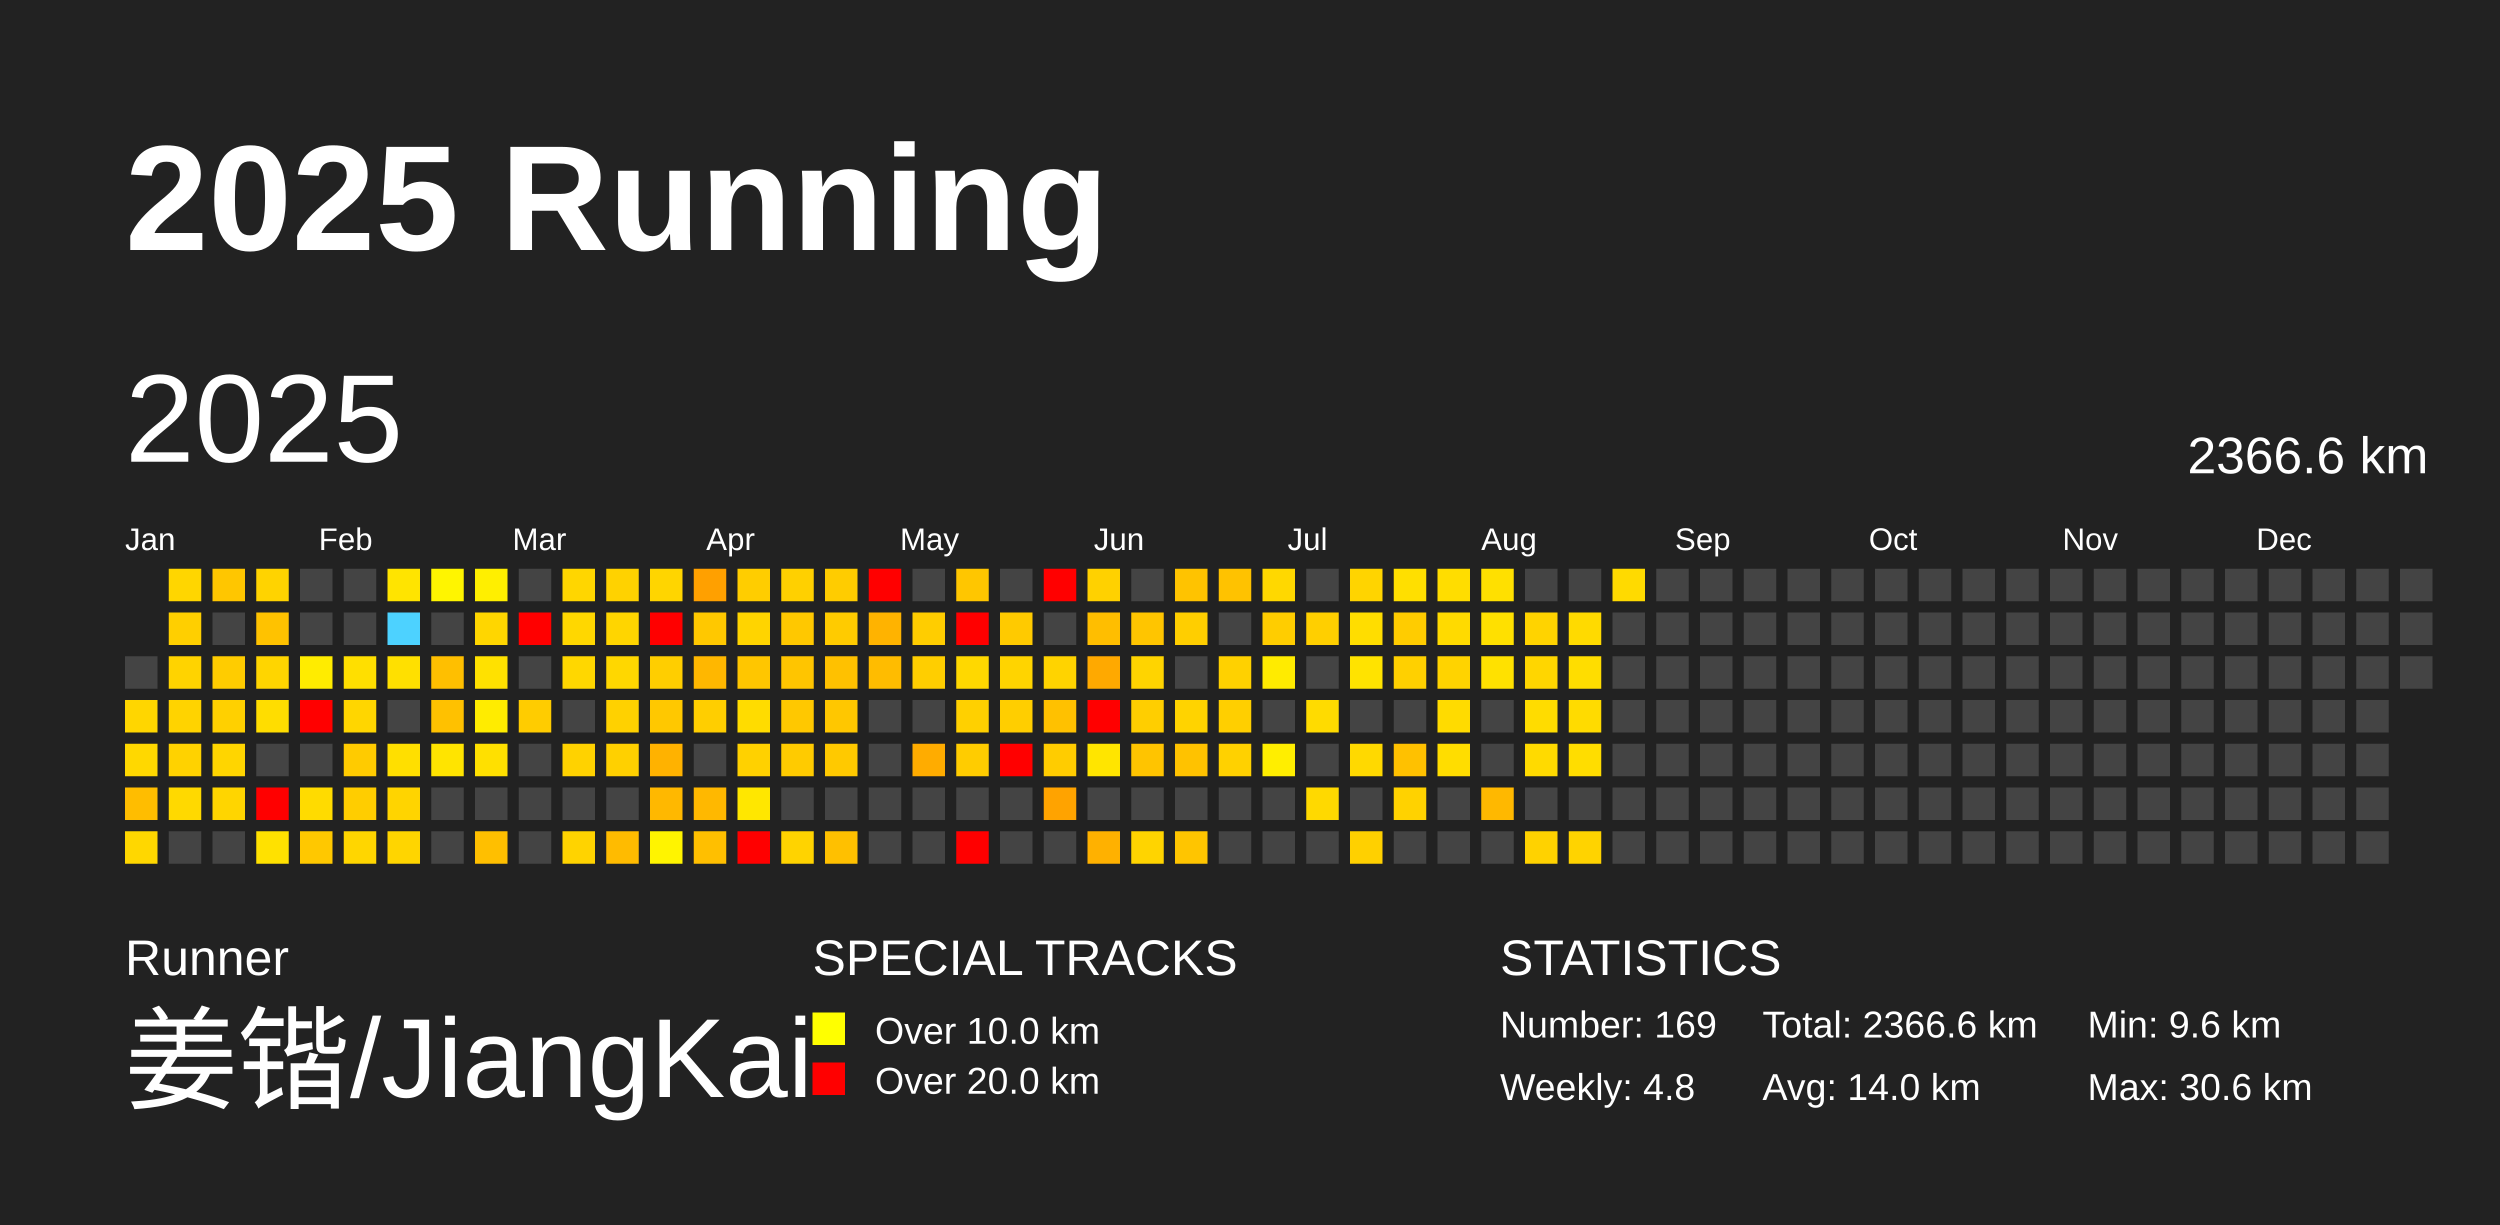
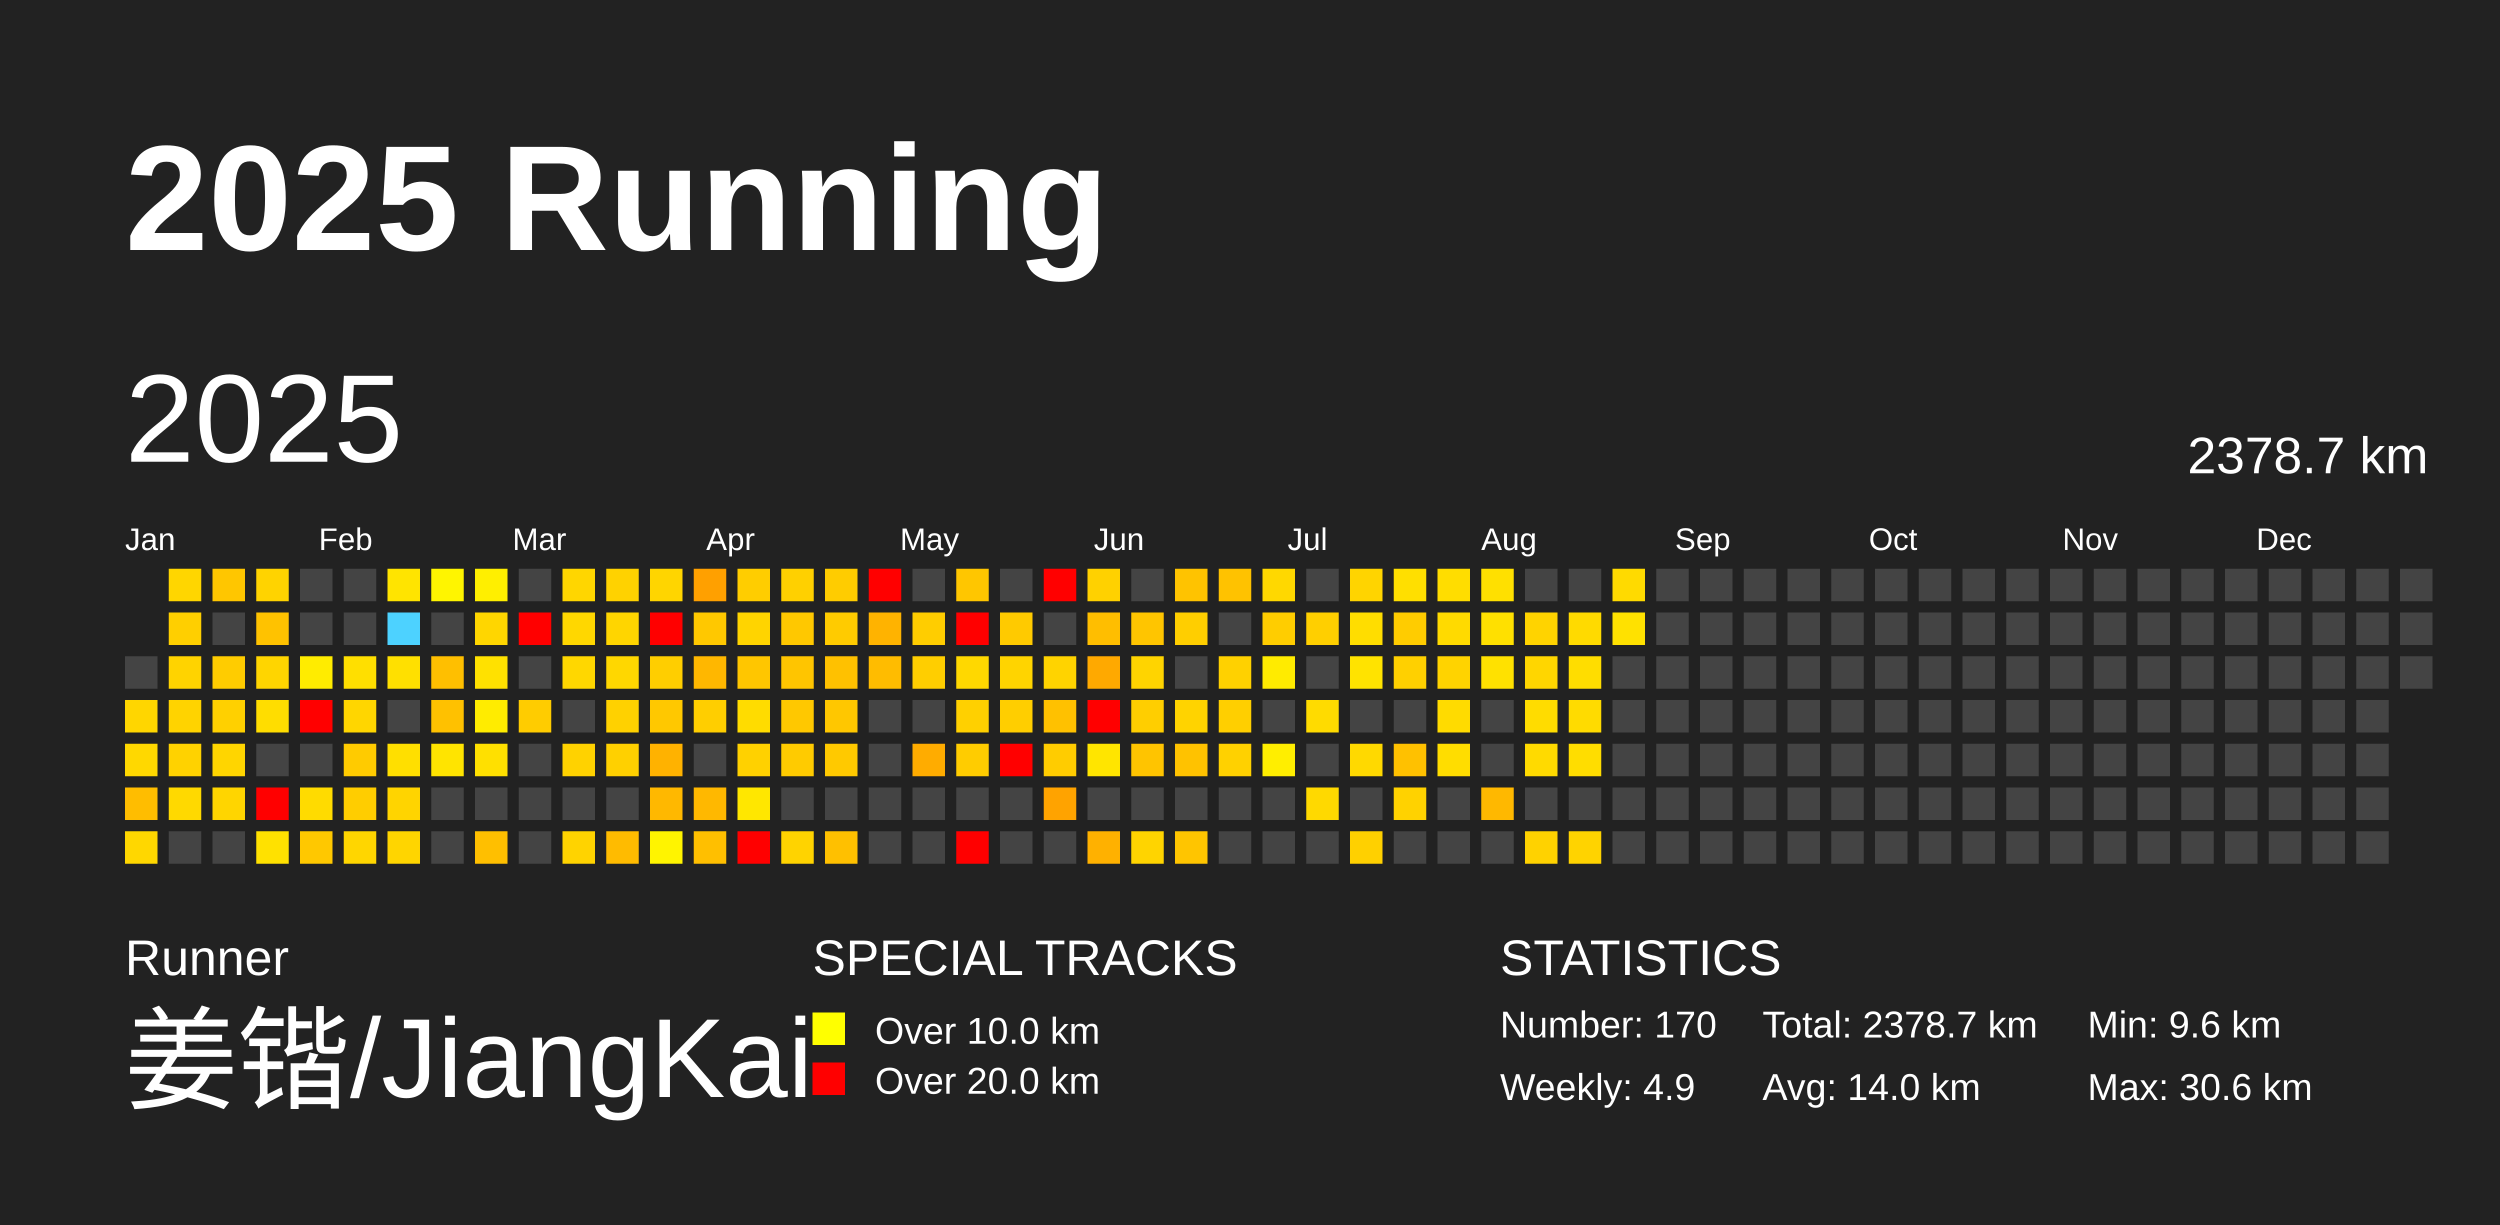
<svg xmlns="http://www.w3.org/2000/svg" baseProfile="full" height="98mm" version="1.1" viewBox="0,0,200,98" width="200mm">
  <defs />
  <rect fill="#222222" height="98" width="200" x="0" y="0" />
  <text fill="#FFFFFF" style="font-size:12px; font-family:Arial; font-weight:bold;" x="10" y="20">2025 Running</text>
  <text fill="#FFFFFF" style="font-size:4px; font-family:Arial" x="10" y="78">Runner</text>
  <text fill="#FFFFFF" style="font-size:9px; font-family:Arial" x="10" y="88">姜锴/JiangKai</text>
  <text fill="#FFFFFF" style="font-size:4px; font-family:Arial" x="65" y="78">SPECIAL TRACKS</text>
  <rect fill="yellow" height="2.6" width="2.6" x="65" y="81" />
  <text fill="#FFFFFF" style="font-size:3px; font-family:Arial" x="70" y="83.5">Over 10.0 km</text>
  <rect fill="red" height="2.6" width="2.6" x="65" y="85" />
  <text fill="#FFFFFF" style="font-size:3px; font-family:Arial" x="70" y="87.5">Over 20.0 km</text>
  <text fill="#FFFFFF" style="font-size:4px; font-family:Arial" x="120" y="78">STATISTICS</text>
-   <text fill="#FFFFFF" style="font-size:3px; font-family:Arial" x="120" y="83">Number: 169</text>
-   <text fill="#FFFFFF" style="font-size:3px; font-family:Arial" x="120" y="88">Weekly: 4.8</text>
-   <text fill="#FFFFFF" style="font-size:3px; font-family:Arial" x="141" y="83">Total: 2366.6 km</text>
+   <text fill="#FFFFFF" style="font-size:3px; font-family:Arial" x="120" y="83">Number: 170</text>
+   <text fill="#FFFFFF" style="font-size:3px; font-family:Arial" x="120" y="88">Weekly: 4.9</text>
+   <text fill="#FFFFFF" style="font-size:3px; font-family:Arial" x="141" y="83">Total: 2378.7 km</text>
  <text fill="#FFFFFF" style="font-size:3px; font-family:Arial" x="141" y="88">Avg: 14.0 km</text>
  <text fill="#FFFFFF" style="font-size:3px; font-family:Arial" x="167" y="83">Min: 9.6 km</text>
  <text fill="#FFFFFF" style="font-size:3px; font-family:Arial" x="167" y="88">Max: 30.6 km</text>
  <text dominant-baseline="hanging" fill="#FFFFFF" style="font-size:10.0px; font-family:Arial;" x="10" y="30">2025</text>
-   <text dominant-baseline="hanging" fill="#FFFFFF" style="font-size:4.125px; font-family:Arial;" x="175" y="35">2366.6 km</text>
+   <text dominant-baseline="hanging" fill="#FFFFFF" style="font-size:4.125px; font-family:Arial;" x="175" y="35">2378.7 km</text>
  <text fill="#FFFFFF" style="font-size:2.5px; font-family:Arial" x="10.0" y="44">Jan</text>
  <text fill="#FFFFFF" style="font-size:2.5px; font-family:Arial" x="25.5" y="44">Feb</text>
  <text fill="#FFFFFF" style="font-size:2.5px; font-family:Arial" x="41.0" y="44">Mar</text>
  <text fill="#FFFFFF" style="font-size:2.5px; font-family:Arial" x="56.5" y="44">Apr</text>
  <text fill="#FFFFFF" style="font-size:2.5px; font-family:Arial" x="72.0" y="44">May</text>
  <text fill="#FFFFFF" style="font-size:2.5px; font-family:Arial" x="87.5" y="44">Jun</text>
  <text fill="#FFFFFF" style="font-size:2.5px; font-family:Arial" x="103.0" y="44">Jul</text>
  <text fill="#FFFFFF" style="font-size:2.5px; font-family:Arial" x="118.5" y="44">Aug</text>
  <text fill="#FFFFFF" style="font-size:2.5px; font-family:Arial" x="134.0" y="44">Sep</text>
  <text fill="#FFFFFF" style="font-size:2.5px; font-family:Arial" x="149.5" y="44">Oct</text>
  <text fill="#FFFFFF" style="font-size:2.5px; font-family:Arial" x="165.0" y="44">Nov</text>
  <text fill="#FFFFFF" style="font-size:2.5px; font-family:Arial" x="180.5" y="44">Dec</text>
  <rect fill="#444444" height="2.6" width="2.6" x="10.0" y="52.5" />
  <rect fill="#ffd600" height="2.6" width="2.6" x="10.0" y="56.0" />
  <rect fill="#ffd800" height="2.6" width="2.6" x="10.0" y="59.5" />
  <rect fill="#ffbd00" height="2.6" width="2.6" x="10.0" y="63.0" />
  <rect fill="#ffd700" height="2.6" width="2.6" x="10.0" y="66.5" />
  <rect fill="#ffd600" height="2.6" width="2.6" x="13.5" y="45.5" />
  <rect fill="#ffcf00" height="2.6" width="2.6" x="13.5" y="49.0" />
  <rect fill="#ffd300" height="2.6" width="2.6" x="13.5" y="52.5" />
  <rect fill="#ffd300" height="2.6" width="2.6" x="13.5" y="56.0" />
  <rect fill="#ffd200" height="2.6" width="2.6" x="13.5" y="59.5" />
  <rect fill="#ffd900" height="2.6" width="2.6" x="13.5" y="63.0" />
  <rect fill="#444444" height="2.6" width="2.6" x="13.5" y="66.5" />
  <rect fill="#ffc600" height="2.6" width="2.6" x="17.0" y="45.5" />
  <rect fill="#444444" height="2.6" width="2.6" x="17.0" y="49.0" />
  <rect fill="#ffcc00" height="2.6" width="2.6" x="17.0" y="52.5" />
  <rect fill="#ffd000" height="2.6" width="2.6" x="17.0" y="56.0" />
  <rect fill="#ffd500" height="2.6" width="2.6" x="17.0" y="59.5" />
  <rect fill="#ffd500" height="2.6" width="2.6" x="17.0" y="63.0" />
  <rect fill="#444444" height="2.6" width="2.6" x="17.0" y="66.5" />
  <rect fill="#ffd300" height="2.6" width="2.6" x="20.5" y="45.5" />
  <rect fill="#ffc200" height="2.6" width="2.6" x="20.5" y="49.0" />
  <rect fill="#ffd500" height="2.6" width="2.6" x="20.5" y="52.5" />
  <rect fill="#ffdd00" height="2.6" width="2.6" x="20.5" y="56.0" />
  <rect fill="#444444" height="2.6" width="2.6" x="20.5" y="59.5" />
  <rect fill="red" height="2.6" width="2.6" x="20.5" y="63.0" />
  <rect fill="#ffe100" height="2.6" width="2.6" x="20.5" y="66.5" />
  <rect fill="#444444" height="2.6" width="2.6" x="24.0" y="45.5" />
  <rect fill="#444444" height="2.6" width="2.6" x="24.0" y="49.0" />
  <rect fill="#ffec00" height="2.6" width="2.6" x="24.0" y="52.5" />
  <rect fill="red" height="2.6" width="2.6" x="24.0" y="56.0" />
  <rect fill="#444444" height="2.6" width="2.6" x="24.0" y="59.5" />
  <rect fill="#ffdb00" height="2.6" width="2.6" x="24.0" y="63.0" />
  <rect fill="#ffc800" height="2.6" width="2.6" x="24.0" y="66.5" />
  <rect fill="#444444" height="2.6" width="2.6" x="27.5" y="45.5" />
  <rect fill="#444444" height="2.6" width="2.6" x="27.5" y="49.0" />
  <rect fill="#ffdf00" height="2.6" width="2.6" x="27.5" y="52.5" />
  <rect fill="#ffd600" height="2.6" width="2.6" x="27.5" y="56.0" />
  <rect fill="#ffcb00" height="2.6" width="2.6" x="27.5" y="59.5" />
  <rect fill="#ffcd00" height="2.6" width="2.6" x="27.5" y="63.0" />
  <rect fill="#ffd600" height="2.6" width="2.6" x="27.5" y="66.5" />
  <rect fill="#ffe400" height="2.6" width="2.6" x="31.0" y="45.5" />
  <rect fill="#4dd2ff" height="2.6" width="2.6" x="31.0" y="49.0" />
  <rect fill="#ffe000" height="2.6" width="2.6" x="31.0" y="52.5" />
  <rect fill="#444444" height="2.6" width="2.6" x="31.0" y="56.0" />
  <rect fill="#ffdf00" height="2.6" width="2.6" x="31.0" y="59.5" />
  <rect fill="#ffd400" height="2.6" width="2.6" x="31.0" y="63.0" />
  <rect fill="#ffd500" height="2.6" width="2.6" x="31.0" y="66.5" />
  <rect fill="#fff500" height="2.6" width="2.6" x="34.5" y="45.5" />
  <rect fill="#444444" height="2.6" width="2.6" x="34.5" y="49.0" />
  <rect fill="#ffbf00" height="2.6" width="2.6" x="34.5" y="52.5" />
  <rect fill="#ffc100" height="2.6" width="2.6" x="34.5" y="56.0" />
  <rect fill="#ffe400" height="2.6" width="2.6" x="34.5" y="59.5" />
  <rect fill="#444444" height="2.6" width="2.6" x="34.5" y="63.0" />
  <rect fill="#444444" height="2.6" width="2.6" x="34.5" y="66.5" />
  <rect fill="#ffef00" height="2.6" width="2.6" x="38.0" y="45.5" />
  <rect fill="#ffd600" height="2.6" width="2.6" x="38.0" y="49.0" />
  <rect fill="#ffe100" height="2.6" width="2.6" x="38.0" y="52.5" />
  <rect fill="#ffec00" height="2.6" width="2.6" x="38.0" y="56.0" />
  <rect fill="#ffe000" height="2.6" width="2.6" x="38.0" y="59.5" />
  <rect fill="#444444" height="2.6" width="2.6" x="38.0" y="63.0" />
  <rect fill="#ffbf00" height="2.6" width="2.6" x="38.0" y="66.5" />
  <rect fill="#444444" height="2.6" width="2.6" x="41.5" y="45.5" />
  <rect fill="red" height="2.6" width="2.6" x="41.5" y="49.0" />
  <rect fill="#444444" height="2.6" width="2.6" x="41.5" y="52.5" />
  <rect fill="#ffcc00" height="2.6" width="2.6" x="41.5" y="56.0" />
  <rect fill="#444444" height="2.6" width="2.6" x="41.5" y="59.5" />
  <rect fill="#444444" height="2.6" width="2.6" x="41.5" y="63.0" />
  <rect fill="#444444" height="2.6" width="2.6" x="41.5" y="66.5" />
  <rect fill="#ffd600" height="2.6" width="2.6" x="45.0" y="45.5" />
  <rect fill="#ffd700" height="2.6" width="2.6" x="45.0" y="49.0" />
  <rect fill="#ffd700" height="2.6" width="2.6" x="45.0" y="52.5" />
  <rect fill="#444444" height="2.6" width="2.6" x="45.0" y="56.0" />
  <rect fill="#ffd200" height="2.6" width="2.6" x="45.0" y="59.5" />
  <rect fill="#444444" height="2.6" width="2.6" x="45.0" y="63.0" />
  <rect fill="#ffd300" height="2.6" width="2.6" x="45.0" y="66.5" />
  <rect fill="#ffd200" height="2.6" width="2.6" x="48.5" y="45.5" />
  <rect fill="#ffd500" height="2.6" width="2.6" x="48.5" y="49.0" />
  <rect fill="#ffd700" height="2.6" width="2.6" x="48.5" y="52.5" />
  <rect fill="#ffd100" height="2.6" width="2.6" x="48.5" y="56.0" />
  <rect fill="#ffd000" height="2.6" width="2.6" x="48.5" y="59.5" />
  <rect fill="#444444" height="2.6" width="2.6" x="48.5" y="63.0" />
  <rect fill="#ffbb00" height="2.6" width="2.6" x="48.5" y="66.5" />
  <rect fill="#ffd500" height="2.6" width="2.6" x="52.0" y="45.5" />
  <rect fill="red" height="2.6" width="2.6" x="52.0" y="49.0" />
  <rect fill="#ffce00" height="2.6" width="2.6" x="52.0" y="52.5" />
  <rect fill="#ffc800" height="2.6" width="2.6" x="52.0" y="56.0" />
  <rect fill="#ffb200" height="2.6" width="2.6" x="52.0" y="59.5" />
  <rect fill="#ffb800" height="2.6" width="2.6" x="52.0" y="63.0" />
  <rect fill="#fff400" height="2.6" width="2.6" x="52.0" y="66.5" />
  <rect fill="#ffa000" height="2.6" width="2.6" x="55.5" y="45.5" />
  <rect fill="#ffc800" height="2.6" width="2.6" x="55.5" y="49.0" />
  <rect fill="#ffb700" height="2.6" width="2.6" x="55.5" y="52.5" />
  <rect fill="#ffce00" height="2.6" width="2.6" x="55.5" y="56.0" />
  <rect fill="#444444" height="2.6" width="2.6" x="55.5" y="59.5" />
  <rect fill="#ffb800" height="2.6" width="2.6" x="55.5" y="63.0" />
  <rect fill="#ffbf00" height="2.6" width="2.6" x="55.5" y="66.5" />
  <rect fill="#ffcd00" height="2.6" width="2.6" x="59.0" y="45.5" />
  <rect fill="#ffd400" height="2.6" width="2.6" x="59.0" y="49.0" />
  <rect fill="#ffc600" height="2.6" width="2.6" x="59.0" y="52.5" />
  <rect fill="#ffdc00" height="2.6" width="2.6" x="59.0" y="56.0" />
  <rect fill="#ffd100" height="2.6" width="2.6" x="59.0" y="59.5" />
  <rect fill="#ffe700" height="2.6" width="2.6" x="59.0" y="63.0" />
  <rect fill="red" height="2.6" width="2.6" x="59.0" y="66.5" />
  <rect fill="#ffd000" height="2.6" width="2.6" x="62.5" y="45.5" />
  <rect fill="#ffc800" height="2.6" width="2.6" x="62.5" y="49.0" />
  <rect fill="#ffc500" height="2.6" width="2.6" x="62.5" y="52.5" />
  <rect fill="#ffc800" height="2.6" width="2.6" x="62.5" y="56.0" />
  <rect fill="#ffcb00" height="2.6" width="2.6" x="62.5" y="59.5" />
  <rect fill="#444444" height="2.6" width="2.6" x="62.5" y="63.0" />
  <rect fill="#ffd300" height="2.6" width="2.6" x="62.5" y="66.5" />
  <rect fill="#ffcc00" height="2.6" width="2.6" x="66.0" y="45.5" />
  <rect fill="#ffcb00" height="2.6" width="2.6" x="66.0" y="49.0" />
  <rect fill="#ffc100" height="2.6" width="2.6" x="66.0" y="52.5" />
  <rect fill="#ffc700" height="2.6" width="2.6" x="66.0" y="56.0" />
  <rect fill="#ffc900" height="2.6" width="2.6" x="66.0" y="59.5" />
  <rect fill="#444444" height="2.6" width="2.6" x="66.0" y="63.0" />
  <rect fill="#ffc000" height="2.6" width="2.6" x="66.0" y="66.5" />
  <rect fill="red" height="2.6" width="2.6" x="69.5" y="45.5" />
  <rect fill="#ffb300" height="2.6" width="2.6" x="69.5" y="49.0" />
  <rect fill="#ffbc00" height="2.6" width="2.6" x="69.5" y="52.5" />
  <rect fill="#444444" height="2.6" width="2.6" x="69.5" y="56.0" />
  <rect fill="#444444" height="2.6" width="2.6" x="69.5" y="59.5" />
  <rect fill="#444444" height="2.6" width="2.6" x="69.5" y="63.0" />
  <rect fill="#444444" height="2.6" width="2.6" x="69.5" y="66.5" />
  <rect fill="#444444" height="2.6" width="2.6" x="73.0" y="45.5" />
  <rect fill="#ffcd00" height="2.6" width="2.6" x="73.0" y="49.0" />
  <rect fill="#ffce00" height="2.6" width="2.6" x="73.0" y="52.5" />
  <rect fill="#444444" height="2.6" width="2.6" x="73.0" y="56.0" />
  <rect fill="#ffac00" height="2.6" width="2.6" x="73.0" y="59.5" />
  <rect fill="#444444" height="2.6" width="2.6" x="73.0" y="63.0" />
  <rect fill="#444444" height="2.6" width="2.6" x="73.0" y="66.5" />
  <rect fill="#ffc600" height="2.6" width="2.6" x="76.5" y="45.5" />
  <rect fill="red" height="2.6" width="2.6" x="76.5" y="49.0" />
  <rect fill="#ffd800" height="2.6" width="2.6" x="76.5" y="52.5" />
  <rect fill="#ffd000" height="2.6" width="2.6" x="76.5" y="56.0" />
  <rect fill="#ffcc00" height="2.6" width="2.6" x="76.5" y="59.5" />
  <rect fill="#444444" height="2.6" width="2.6" x="76.5" y="63.0" />
  <rect fill="red" height="2.6" width="2.6" x="76.5" y="66.5" />
  <rect fill="#444444" height="2.6" width="2.6" x="80.0" y="45.5" />
  <rect fill="#ffca00" height="2.6" width="2.6" x="80.0" y="49.0" />
  <rect fill="#ffd400" height="2.6" width="2.6" x="80.0" y="52.5" />
  <rect fill="#ffce00" height="2.6" width="2.6" x="80.0" y="56.0" />
  <rect fill="red" height="2.6" width="2.6" x="80.0" y="59.5" />
  <rect fill="#444444" height="2.6" width="2.6" x="80.0" y="63.0" />
  <rect fill="#444444" height="2.6" width="2.6" x="80.0" y="66.5" />
  <rect fill="red" height="2.6" width="2.6" x="83.5" y="45.5" />
  <rect fill="#444444" height="2.6" width="2.6" x="83.5" y="49.0" />
  <rect fill="#ffd300" height="2.6" width="2.6" x="83.5" y="52.5" />
  <rect fill="#ffc100" height="2.6" width="2.6" x="83.5" y="56.0" />
  <rect fill="#ffcc00" height="2.6" width="2.6" x="83.5" y="59.5" />
  <rect fill="#ffa300" height="2.6" width="2.6" x="83.5" y="63.0" />
  <rect fill="#444444" height="2.6" width="2.6" x="83.5" y="66.5" />
  <rect fill="#ffd100" height="2.6" width="2.6" x="87.0" y="45.5" />
  <rect fill="#ffbe00" height="2.6" width="2.6" x="87.0" y="49.0" />
  <rect fill="#ffa900" height="2.6" width="2.6" x="87.0" y="52.5" />
  <rect fill="red" height="2.6" width="2.6" x="87.0" y="56.0" />
  <rect fill="#ffe500" height="2.6" width="2.6" x="87.0" y="59.5" />
  <rect fill="#444444" height="2.6" width="2.6" x="87.0" y="63.0" />
  <rect fill="#ffb100" height="2.6" width="2.6" x="87.0" y="66.5" />
  <rect fill="#444444" height="2.6" width="2.6" x="90.5" y="45.5" />
  <rect fill="#ffc500" height="2.6" width="2.6" x="90.5" y="49.0" />
  <rect fill="#ffd400" height="2.6" width="2.6" x="90.5" y="52.5" />
  <rect fill="#ffce00" height="2.6" width="2.6" x="90.5" y="56.0" />
  <rect fill="#ffc400" height="2.6" width="2.6" x="90.5" y="59.5" />
  <rect fill="#444444" height="2.6" width="2.6" x="90.5" y="63.0" />
  <rect fill="#ffd400" height="2.6" width="2.6" x="90.5" y="66.5" />
  <rect fill="#ffc300" height="2.6" width="2.6" x="94.0" y="45.5" />
  <rect fill="#ffce00" height="2.6" width="2.6" x="94.0" y="49.0" />
  <rect fill="#444444" height="2.6" width="2.6" x="94.0" y="52.5" />
  <rect fill="#ffd300" height="2.6" width="2.6" x="94.0" y="56.0" />
  <rect fill="#ffc200" height="2.6" width="2.6" x="94.0" y="59.5" />
  <rect fill="#444444" height="2.6" width="2.6" x="94.0" y="63.0" />
  <rect fill="#ffc500" height="2.6" width="2.6" x="94.0" y="66.5" />
  <rect fill="#ffc200" height="2.6" width="2.6" x="97.5" y="45.5" />
  <rect fill="#444444" height="2.6" width="2.6" x="97.5" y="49.0" />
  <rect fill="#ffd100" height="2.6" width="2.6" x="97.5" y="52.5" />
  <rect fill="#ffcf00" height="2.6" width="2.6" x="97.5" y="56.0" />
  <rect fill="#ffd100" height="2.6" width="2.6" x="97.5" y="59.5" />
  <rect fill="#444444" height="2.6" width="2.6" x="97.5" y="63.0" />
  <rect fill="#444444" height="2.6" width="2.6" x="97.5" y="66.5" />
  <rect fill="#ffd800" height="2.6" width="2.6" x="101.0" y="45.5" />
  <rect fill="#ffcd00" height="2.6" width="2.6" x="101.0" y="49.0" />
  <rect fill="#ffeb00" height="2.6" width="2.6" x="101.0" y="52.5" />
  <rect fill="#444444" height="2.6" width="2.6" x="101.0" y="56.0" />
  <rect fill="#ffee00" height="2.6" width="2.6" x="101.0" y="59.5" />
  <rect fill="#444444" height="2.6" width="2.6" x="101.0" y="63.0" />
  <rect fill="#444444" height="2.6" width="2.6" x="101.0" y="66.5" />
  <rect fill="#444444" height="2.6" width="2.6" x="104.5" y="45.5" />
  <rect fill="#ffcf00" height="2.6" width="2.6" x="104.5" y="49.0" />
  <rect fill="#444444" height="2.6" width="2.6" x="104.5" y="52.5" />
  <rect fill="#ffdb00" height="2.6" width="2.6" x="104.5" y="56.0" />
  <rect fill="#444444" height="2.6" width="2.6" x="104.5" y="59.5" />
  <rect fill="#ffd900" height="2.6" width="2.6" x="104.5" y="63.0" />
  <rect fill="#444444" height="2.6" width="2.6" x="104.5" y="66.5" />
  <rect fill="#ffd400" height="2.6" width="2.6" x="108.0" y="45.5" />
  <rect fill="#ffdd00" height="2.6" width="2.6" x="108.0" y="49.0" />
  <rect fill="#ffe300" height="2.6" width="2.6" x="108.0" y="52.5" />
  <rect fill="#444444" height="2.6" width="2.6" x="108.0" y="56.0" />
  <rect fill="#ffd900" height="2.6" width="2.6" x="108.0" y="59.5" />
  <rect fill="#444444" height="2.6" width="2.6" x="108.0" y="63.0" />
  <rect fill="#ffd000" height="2.6" width="2.6" x="108.0" y="66.5" />
  <rect fill="#ffdf00" height="2.6" width="2.6" x="111.5" y="45.5" />
  <rect fill="#ffcc00" height="2.6" width="2.6" x="111.5" y="49.0" />
  <rect fill="#ffd000" height="2.6" width="2.6" x="111.5" y="52.5" />
  <rect fill="#444444" height="2.6" width="2.6" x="111.5" y="56.0" />
  <rect fill="#ffc100" height="2.6" width="2.6" x="111.5" y="59.5" />
  <rect fill="#ffd200" height="2.6" width="2.6" x="111.5" y="63.0" />
  <rect fill="#444444" height="2.6" width="2.6" x="111.5" y="66.5" />
  <rect fill="#ffdd00" height="2.6" width="2.6" x="115.0" y="45.5" />
  <rect fill="#ffda00" height="2.6" width="2.6" x="115.0" y="49.0" />
  <rect fill="#ffd300" height="2.6" width="2.6" x="115.0" y="52.5" />
  <rect fill="#ffdb00" height="2.6" width="2.6" x="115.0" y="56.0" />
  <rect fill="#ffdd00" height="2.6" width="2.6" x="115.0" y="59.5" />
  <rect fill="#444444" height="2.6" width="2.6" x="115.0" y="63.0" />
  <rect fill="#444444" height="2.6" width="2.6" x="115.0" y="66.5" />
  <rect fill="#ffe000" height="2.6" width="2.6" x="118.5" y="45.5" />
  <rect fill="#ffe000" height="2.6" width="2.6" x="118.5" y="49.0" />
  <rect fill="#ffe100" height="2.6" width="2.6" x="118.5" y="52.5" />
  <rect fill="#444444" height="2.6" width="2.6" x="118.5" y="56.0" />
  <rect fill="#444444" height="2.6" width="2.6" x="118.5" y="59.5" />
  <rect fill="#ffb800" height="2.6" width="2.6" x="118.5" y="63.0" />
  <rect fill="#444444" height="2.6" width="2.6" x="118.5" y="66.5" />
  <rect fill="#444444" height="2.6" width="2.6" x="122.0" y="45.5" />
  <rect fill="#ffd300" height="2.6" width="2.6" x="122.0" y="49.0" />
  <rect fill="#ffd600" height="2.6" width="2.6" x="122.0" y="52.5" />
  <rect fill="#ffdc00" height="2.6" width="2.6" x="122.0" y="56.0" />
  <rect fill="#ffda00" height="2.6" width="2.6" x="122.0" y="59.5" />
  <rect fill="#444444" height="2.6" width="2.6" x="122.0" y="63.0" />
  <rect fill="#ffd200" height="2.6" width="2.6" x="122.0" y="66.5" />
  <rect fill="#444444" height="2.6" width="2.6" x="125.5" y="45.5" />
  <rect fill="#ffda00" height="2.6" width="2.6" x="125.5" y="49.0" />
  <rect fill="#ffdd00" height="2.6" width="2.6" x="125.5" y="52.5" />
  <rect fill="#ffdb00" height="2.6" width="2.6" x="125.5" y="56.0" />
  <rect fill="#ffdd00" height="2.6" width="2.6" x="125.5" y="59.5" />
  <rect fill="#444444" height="2.6" width="2.6" x="125.5" y="63.0" />
  <rect fill="#ffd300" height="2.6" width="2.6" x="125.5" y="66.5" />
  <rect fill="#ffda00" height="2.6" width="2.6" x="129.0" y="45.5" />
-   <rect fill="#444444" height="2.6" width="2.6" x="129.0" y="49.0" />
+   <rect fill="#ffe100" height="2.6" width="2.6" x="129.0" y="49.0" />
  <rect fill="#444444" height="2.6" width="2.6" x="129.0" y="52.5" />
  <rect fill="#444444" height="2.6" width="2.6" x="129.0" y="56.0" />
  <rect fill="#444444" height="2.6" width="2.6" x="129.0" y="59.5" />
  <rect fill="#444444" height="2.6" width="2.6" x="129.0" y="63.0" />
  <rect fill="#444444" height="2.6" width="2.6" x="129.0" y="66.5" />
  <rect fill="#444444" height="2.6" width="2.6" x="132.5" y="45.5" />
  <rect fill="#444444" height="2.6" width="2.6" x="132.5" y="49.0" />
  <rect fill="#444444" height="2.6" width="2.6" x="132.5" y="52.5" />
  <rect fill="#444444" height="2.6" width="2.6" x="132.5" y="56.0" />
  <rect fill="#444444" height="2.6" width="2.6" x="132.5" y="59.5" />
  <rect fill="#444444" height="2.6" width="2.6" x="132.5" y="63.0" />
  <rect fill="#444444" height="2.6" width="2.6" x="132.5" y="66.5" />
  <rect fill="#444444" height="2.6" width="2.6" x="136.0" y="45.5" />
  <rect fill="#444444" height="2.6" width="2.6" x="136.0" y="49.0" />
  <rect fill="#444444" height="2.6" width="2.6" x="136.0" y="52.5" />
  <rect fill="#444444" height="2.6" width="2.6" x="136.0" y="56.0" />
  <rect fill="#444444" height="2.6" width="2.6" x="136.0" y="59.5" />
  <rect fill="#444444" height="2.6" width="2.6" x="136.0" y="63.0" />
  <rect fill="#444444" height="2.6" width="2.6" x="136.0" y="66.5" />
  <rect fill="#444444" height="2.6" width="2.6" x="139.5" y="45.5" />
  <rect fill="#444444" height="2.6" width="2.6" x="139.5" y="49.0" />
  <rect fill="#444444" height="2.6" width="2.6" x="139.5" y="52.5" />
  <rect fill="#444444" height="2.6" width="2.6" x="139.5" y="56.0" />
  <rect fill="#444444" height="2.6" width="2.6" x="139.5" y="59.5" />
  <rect fill="#444444" height="2.6" width="2.6" x="139.5" y="63.0" />
  <rect fill="#444444" height="2.6" width="2.6" x="139.5" y="66.5" />
  <rect fill="#444444" height="2.6" width="2.6" x="143.0" y="45.5" />
  <rect fill="#444444" height="2.6" width="2.6" x="143.0" y="49.0" />
  <rect fill="#444444" height="2.6" width="2.6" x="143.0" y="52.5" />
  <rect fill="#444444" height="2.6" width="2.6" x="143.0" y="56.0" />
  <rect fill="#444444" height="2.6" width="2.6" x="143.0" y="59.5" />
  <rect fill="#444444" height="2.6" width="2.6" x="143.0" y="63.0" />
  <rect fill="#444444" height="2.6" width="2.6" x="143.0" y="66.5" />
  <rect fill="#444444" height="2.6" width="2.6" x="146.5" y="45.5" />
  <rect fill="#444444" height="2.6" width="2.6" x="146.5" y="49.0" />
  <rect fill="#444444" height="2.6" width="2.6" x="146.5" y="52.5" />
  <rect fill="#444444" height="2.6" width="2.6" x="146.5" y="56.0" />
  <rect fill="#444444" height="2.6" width="2.6" x="146.5" y="59.5" />
  <rect fill="#444444" height="2.6" width="2.6" x="146.5" y="63.0" />
  <rect fill="#444444" height="2.6" width="2.6" x="146.5" y="66.5" />
  <rect fill="#444444" height="2.6" width="2.6" x="150.0" y="45.5" />
  <rect fill="#444444" height="2.6" width="2.6" x="150.0" y="49.0" />
  <rect fill="#444444" height="2.6" width="2.6" x="150.0" y="52.5" />
  <rect fill="#444444" height="2.6" width="2.6" x="150.0" y="56.0" />
  <rect fill="#444444" height="2.6" width="2.6" x="150.0" y="59.5" />
  <rect fill="#444444" height="2.6" width="2.6" x="150.0" y="63.0" />
  <rect fill="#444444" height="2.6" width="2.6" x="150.0" y="66.5" />
  <rect fill="#444444" height="2.6" width="2.6" x="153.5" y="45.5" />
  <rect fill="#444444" height="2.6" width="2.6" x="153.5" y="49.0" />
  <rect fill="#444444" height="2.6" width="2.6" x="153.5" y="52.5" />
  <rect fill="#444444" height="2.6" width="2.6" x="153.5" y="56.0" />
  <rect fill="#444444" height="2.6" width="2.6" x="153.5" y="59.5" />
  <rect fill="#444444" height="2.6" width="2.6" x="153.5" y="63.0" />
  <rect fill="#444444" height="2.6" width="2.6" x="153.5" y="66.5" />
  <rect fill="#444444" height="2.6" width="2.6" x="157.0" y="45.5" />
  <rect fill="#444444" height="2.6" width="2.6" x="157.0" y="49.0" />
  <rect fill="#444444" height="2.6" width="2.6" x="157.0" y="52.5" />
  <rect fill="#444444" height="2.6" width="2.6" x="157.0" y="56.0" />
  <rect fill="#444444" height="2.6" width="2.6" x="157.0" y="59.5" />
  <rect fill="#444444" height="2.6" width="2.6" x="157.0" y="63.0" />
  <rect fill="#444444" height="2.6" width="2.6" x="157.0" y="66.5" />
  <rect fill="#444444" height="2.6" width="2.6" x="160.5" y="45.5" />
  <rect fill="#444444" height="2.6" width="2.6" x="160.5" y="49.0" />
  <rect fill="#444444" height="2.6" width="2.6" x="160.5" y="52.5" />
  <rect fill="#444444" height="2.6" width="2.6" x="160.5" y="56.0" />
  <rect fill="#444444" height="2.6" width="2.6" x="160.5" y="59.5" />
  <rect fill="#444444" height="2.6" width="2.6" x="160.5" y="63.0" />
  <rect fill="#444444" height="2.6" width="2.6" x="160.5" y="66.5" />
  <rect fill="#444444" height="2.6" width="2.6" x="164.0" y="45.5" />
  <rect fill="#444444" height="2.6" width="2.6" x="164.0" y="49.0" />
  <rect fill="#444444" height="2.6" width="2.6" x="164.0" y="52.5" />
  <rect fill="#444444" height="2.6" width="2.6" x="164.0" y="56.0" />
  <rect fill="#444444" height="2.6" width="2.6" x="164.0" y="59.5" />
  <rect fill="#444444" height="2.6" width="2.6" x="164.0" y="63.0" />
  <rect fill="#444444" height="2.6" width="2.6" x="164.0" y="66.5" />
  <rect fill="#444444" height="2.6" width="2.6" x="167.5" y="45.5" />
  <rect fill="#444444" height="2.6" width="2.6" x="167.5" y="49.0" />
  <rect fill="#444444" height="2.6" width="2.6" x="167.5" y="52.5" />
  <rect fill="#444444" height="2.6" width="2.6" x="167.5" y="56.0" />
  <rect fill="#444444" height="2.6" width="2.6" x="167.5" y="59.5" />
  <rect fill="#444444" height="2.6" width="2.6" x="167.5" y="63.0" />
  <rect fill="#444444" height="2.6" width="2.6" x="167.5" y="66.5" />
  <rect fill="#444444" height="2.6" width="2.6" x="171.0" y="45.5" />
  <rect fill="#444444" height="2.6" width="2.6" x="171.0" y="49.0" />
  <rect fill="#444444" height="2.6" width="2.6" x="171.0" y="52.5" />
  <rect fill="#444444" height="2.6" width="2.6" x="171.0" y="56.0" />
  <rect fill="#444444" height="2.6" width="2.6" x="171.0" y="59.5" />
  <rect fill="#444444" height="2.6" width="2.6" x="171.0" y="63.0" />
  <rect fill="#444444" height="2.6" width="2.6" x="171.0" y="66.5" />
  <rect fill="#444444" height="2.6" width="2.6" x="174.5" y="45.5" />
  <rect fill="#444444" height="2.6" width="2.6" x="174.5" y="49.0" />
  <rect fill="#444444" height="2.6" width="2.6" x="174.5" y="52.5" />
  <rect fill="#444444" height="2.6" width="2.6" x="174.5" y="56.0" />
  <rect fill="#444444" height="2.6" width="2.6" x="174.5" y="59.5" />
  <rect fill="#444444" height="2.6" width="2.6" x="174.5" y="63.0" />
  <rect fill="#444444" height="2.6" width="2.6" x="174.5" y="66.5" />
  <rect fill="#444444" height="2.6" width="2.6" x="178.0" y="45.5" />
  <rect fill="#444444" height="2.6" width="2.6" x="178.0" y="49.0" />
  <rect fill="#444444" height="2.6" width="2.6" x="178.0" y="52.5" />
  <rect fill="#444444" height="2.6" width="2.6" x="178.0" y="56.0" />
  <rect fill="#444444" height="2.6" width="2.6" x="178.0" y="59.5" />
  <rect fill="#444444" height="2.6" width="2.6" x="178.0" y="63.0" />
  <rect fill="#444444" height="2.6" width="2.6" x="178.0" y="66.5" />
  <rect fill="#444444" height="2.6" width="2.6" x="181.5" y="45.5" />
  <rect fill="#444444" height="2.6" width="2.6" x="181.5" y="49.0" />
  <rect fill="#444444" height="2.6" width="2.6" x="181.5" y="52.5" />
  <rect fill="#444444" height="2.6" width="2.6" x="181.5" y="56.0" />
  <rect fill="#444444" height="2.6" width="2.6" x="181.5" y="59.5" />
  <rect fill="#444444" height="2.6" width="2.6" x="181.5" y="63.0" />
  <rect fill="#444444" height="2.6" width="2.6" x="181.5" y="66.5" />
  <rect fill="#444444" height="2.6" width="2.6" x="185.0" y="45.5" />
  <rect fill="#444444" height="2.6" width="2.6" x="185.0" y="49.0" />
  <rect fill="#444444" height="2.6" width="2.6" x="185.0" y="52.5" />
  <rect fill="#444444" height="2.6" width="2.6" x="185.0" y="56.0" />
  <rect fill="#444444" height="2.6" width="2.6" x="185.0" y="59.5" />
  <rect fill="#444444" height="2.6" width="2.6" x="185.0" y="63.0" />
  <rect fill="#444444" height="2.6" width="2.6" x="185.0" y="66.5" />
  <rect fill="#444444" height="2.6" width="2.6" x="188.5" y="45.5" />
  <rect fill="#444444" height="2.6" width="2.6" x="188.5" y="49.0" />
  <rect fill="#444444" height="2.6" width="2.6" x="188.5" y="52.5" />
  <rect fill="#444444" height="2.6" width="2.6" x="188.5" y="56.0" />
  <rect fill="#444444" height="2.6" width="2.6" x="188.5" y="59.5" />
  <rect fill="#444444" height="2.6" width="2.6" x="188.5" y="63.0" />
  <rect fill="#444444" height="2.6" width="2.6" x="188.5" y="66.5" />
  <rect fill="#444444" height="2.6" width="2.6" x="192.0" y="45.5" />
  <rect fill="#444444" height="2.6" width="2.6" x="192.0" y="49.0" />
  <rect fill="#444444" height="2.6" width="2.6" x="192.0" y="52.5" />
</svg>
